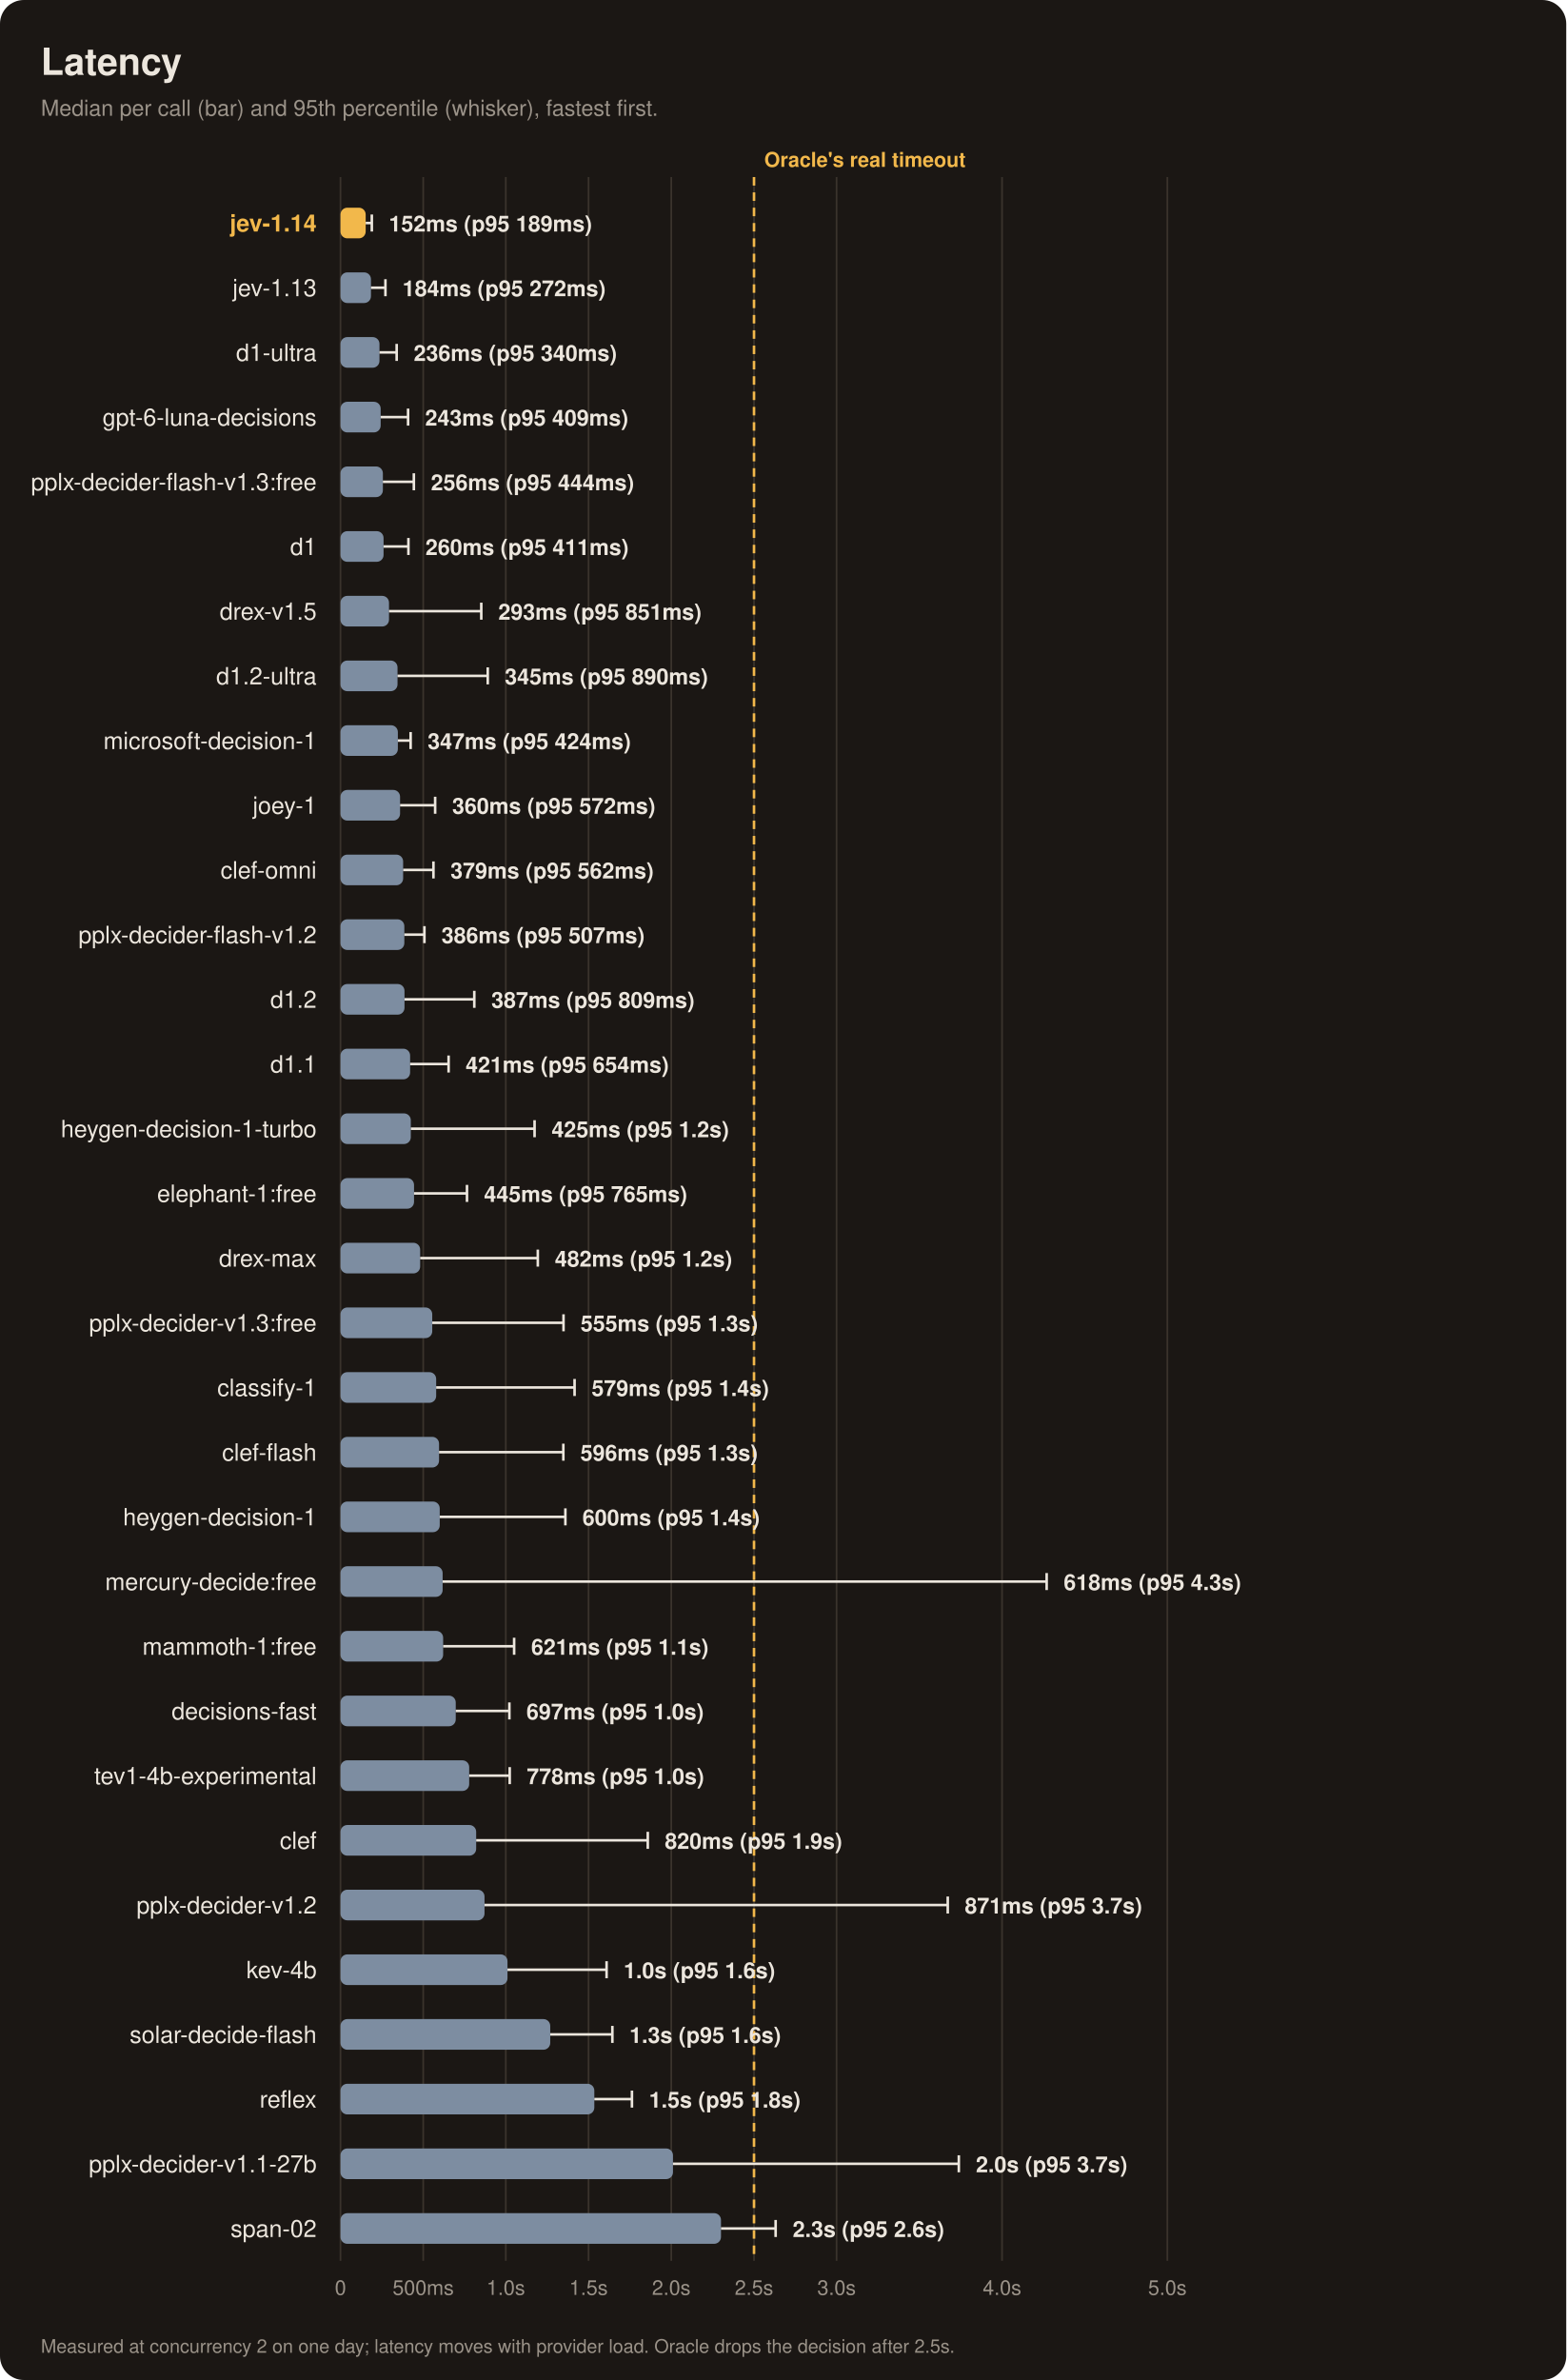
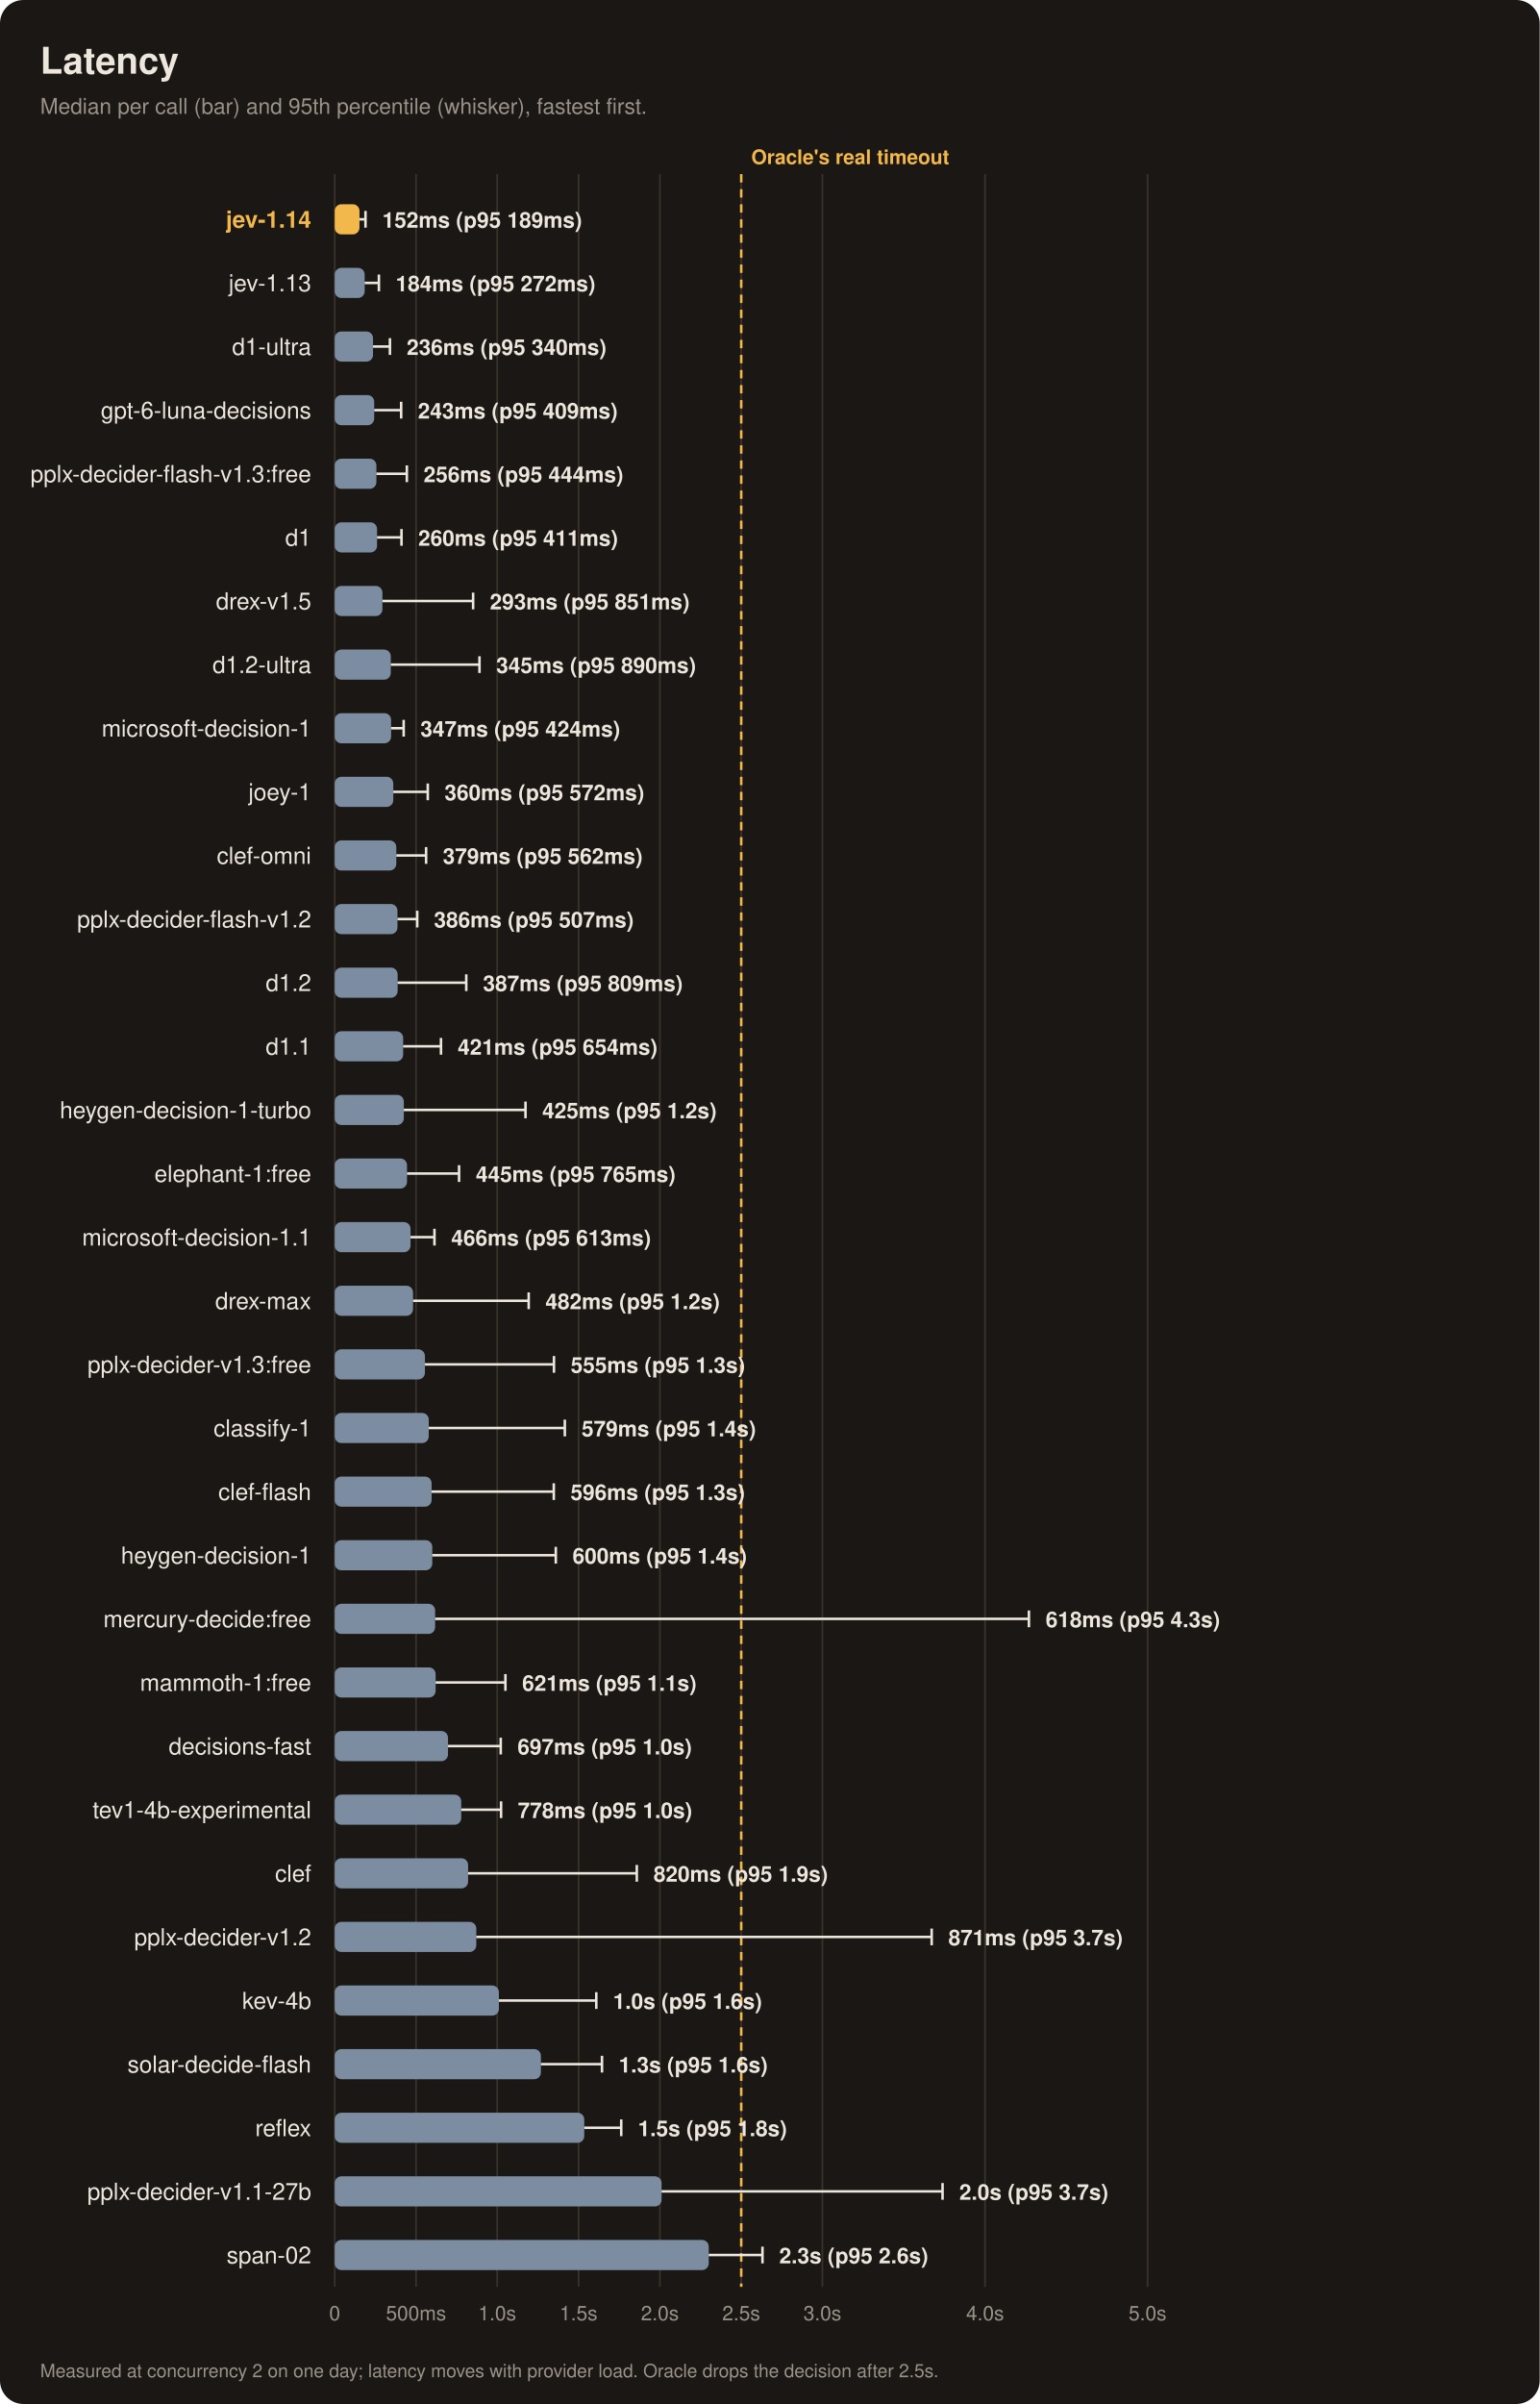
- <svg xmlns="http://www.w3.org/2000/svg" viewBox="0 0 920 1398" width="920" role="img" aria-label="Latency" font-family="-apple-system,BlinkMacSystemFont,'Segoe UI',Helvetica,Arial,sans-serif">
-   <rect width="920" height="1398" rx="14" fill="#1b1714" />
+ <svg xmlns="http://www.w3.org/2000/svg" viewBox="0 0 920 1436" width="920" role="img" aria-label="Latency" font-family="-apple-system,BlinkMacSystemFont,'Segoe UI',Helvetica,Arial,sans-serif">
+   <rect width="920" height="1436" rx="14" fill="#1b1714" />
  <text x="24.0" y="44.0" font-size="22" font-weight="700" fill="#ece6dd" text-anchor="start">Latency</text>
  <text x="24.0" y="68.0" font-size="13" font-weight="400" fill="#9a9288" text-anchor="start">Median per call (bar) and 95th percentile (whisker), fastest first.</text>
-   <line x1="200.0" y1="104.0" x2="200.0" y2="1328.0" stroke="#3a332c" stroke-width="1.0" />
-   <text x="200.0" y="1348.0" font-size="12" font-weight="400" fill="#9a9288" text-anchor="middle">0</text>
-   <line x1="248.6" y1="104.0" x2="248.6" y2="1328.0" stroke="#3a332c" stroke-width="1.0" />
-   <text x="248.6" y="1348.0" font-size="12" font-weight="400" fill="#9a9288" text-anchor="middle">500ms</text>
-   <line x1="297.1" y1="104.0" x2="297.1" y2="1328.0" stroke="#3a332c" stroke-width="1.0" />
-   <text x="297.1" y="1348.0" font-size="12" font-weight="400" fill="#9a9288" text-anchor="middle">1.0s</text>
-   <line x1="345.7" y1="104.0" x2="345.7" y2="1328.0" stroke="#3a332c" stroke-width="1.0" />
-   <text x="345.7" y="1348.0" font-size="12" font-weight="400" fill="#9a9288" text-anchor="middle">1.5s</text>
-   <line x1="394.3" y1="104.0" x2="394.3" y2="1328.0" stroke="#3a332c" stroke-width="1.0" />
-   <text x="394.3" y="1348.0" font-size="12" font-weight="400" fill="#9a9288" text-anchor="middle">2.0s</text>
-   <line x1="442.9" y1="104.0" x2="442.9" y2="1328.0" stroke="#3a332c" stroke-width="1.0" />
-   <text x="442.9" y="1348.0" font-size="12" font-weight="400" fill="#9a9288" text-anchor="middle">2.5s</text>
-   <line x1="491.4" y1="104.0" x2="491.4" y2="1328.0" stroke="#3a332c" stroke-width="1.0" />
-   <text x="491.4" y="1348.0" font-size="12" font-weight="400" fill="#9a9288" text-anchor="middle">3.0s</text>
-   <line x1="588.6" y1="104.0" x2="588.6" y2="1328.0" stroke="#3a332c" stroke-width="1.0" />
-   <text x="588.6" y="1348.0" font-size="12" font-weight="400" fill="#9a9288" text-anchor="middle">4.0s</text>
-   <line x1="685.7" y1="104.0" x2="685.7" y2="1328.0" stroke="#3a332c" stroke-width="1.0" />
-   <text x="685.7" y="1348.0" font-size="12" font-weight="400" fill="#9a9288" text-anchor="middle">5.0s</text>
-   <line x1="442.9" y1="104.0" x2="442.9" y2="1328.0" stroke="#f2b84b" stroke-width="1.5" stroke-dasharray="5 4" />
+   <line x1="200.0" y1="104.0" x2="200.0" y2="1366.0" stroke="#3a332c" stroke-width="1.0" />
+   <text x="200.0" y="1386.0" font-size="12" font-weight="400" fill="#9a9288" text-anchor="middle">0</text>
+   <line x1="248.6" y1="104.0" x2="248.6" y2="1366.0" stroke="#3a332c" stroke-width="1.0" />
+   <text x="248.6" y="1386.0" font-size="12" font-weight="400" fill="#9a9288" text-anchor="middle">500ms</text>
+   <line x1="297.1" y1="104.0" x2="297.1" y2="1366.0" stroke="#3a332c" stroke-width="1.0" />
+   <text x="297.1" y="1386.0" font-size="12" font-weight="400" fill="#9a9288" text-anchor="middle">1.0s</text>
+   <line x1="345.7" y1="104.0" x2="345.7" y2="1366.0" stroke="#3a332c" stroke-width="1.0" />
+   <text x="345.7" y="1386.0" font-size="12" font-weight="400" fill="#9a9288" text-anchor="middle">1.5s</text>
+   <line x1="394.3" y1="104.0" x2="394.3" y2="1366.0" stroke="#3a332c" stroke-width="1.0" />
+   <text x="394.3" y="1386.0" font-size="12" font-weight="400" fill="#9a9288" text-anchor="middle">2.0s</text>
+   <line x1="442.9" y1="104.0" x2="442.9" y2="1366.0" stroke="#3a332c" stroke-width="1.0" />
+   <text x="442.9" y="1386.0" font-size="12" font-weight="400" fill="#9a9288" text-anchor="middle">2.5s</text>
+   <line x1="491.4" y1="104.0" x2="491.4" y2="1366.0" stroke="#3a332c" stroke-width="1.0" />
+   <text x="491.4" y="1386.0" font-size="12" font-weight="400" fill="#9a9288" text-anchor="middle">3.0s</text>
+   <line x1="588.6" y1="104.0" x2="588.6" y2="1366.0" stroke="#3a332c" stroke-width="1.0" />
+   <text x="588.6" y="1386.0" font-size="12" font-weight="400" fill="#9a9288" text-anchor="middle">4.0s</text>
+   <line x1="685.7" y1="104.0" x2="685.7" y2="1366.0" stroke="#3a332c" stroke-width="1.0" />
+   <text x="685.7" y="1386.0" font-size="12" font-weight="400" fill="#9a9288" text-anchor="middle">5.0s</text>
+   <line x1="442.9" y1="104.0" x2="442.9" y2="1366.0" stroke="#f2b84b" stroke-width="1.5" stroke-dasharray="5 4" />
  <text x="448.9" y="98.0" font-size="12" font-weight="600" fill="#f2b84b" text-anchor="start">Oracle's real timeout</text>
  <text x="186.0" y="136.0" font-size="14" font-weight="700" fill="#f2b84b" text-anchor="end">jev-1.14</text>
  <rect x="200.0" y="122.0" width="14.8" height="18.0" rx="4.0" fill="#f2b84b" />
  <line x1="214.8" y1="131.0" x2="218.4" y2="131.0" stroke="#ece6dd" stroke-width="1.5" />
  <line x1="218.4" y1="126.0" x2="218.4" y2="136.0" stroke="#ece6dd" stroke-width="1.5" />
  <text x="228.4" y="136.0" font-size="13" font-weight="600" fill="#ece6dd" text-anchor="start">152ms  (p95 189ms)</text>
  <text x="186.0" y="174.0" font-size="14" font-weight="500" fill="#ece6dd" text-anchor="end">jev-1.13</text>
  <rect x="200.0" y="160.0" width="17.9" height="18.0" rx="4.0" fill="#7d8da1" />
  <line x1="217.9" y1="169.0" x2="226.4" y2="169.0" stroke="#ece6dd" stroke-width="1.5" />
  <line x1="226.4" y1="164.0" x2="226.4" y2="174.0" stroke="#ece6dd" stroke-width="1.5" />
  <text x="236.4" y="174.0" font-size="13" font-weight="600" fill="#ece6dd" text-anchor="start">184ms  (p95 272ms)</text>
  <text x="186.0" y="212.0" font-size="14" font-weight="500" fill="#ece6dd" text-anchor="end">d1-ultra</text>
  <rect x="200.0" y="198.0" width="22.9" height="18.0" rx="4.0" fill="#7d8da1" />
  <line x1="222.9" y1="207.0" x2="233.0" y2="207.0" stroke="#ece6dd" stroke-width="1.5" />
  <line x1="233.0" y1="202.0" x2="233.0" y2="212.0" stroke="#ece6dd" stroke-width="1.5" />
  <text x="243.0" y="212.0" font-size="13" font-weight="600" fill="#ece6dd" text-anchor="start">236ms  (p95 340ms)</text>
  <text x="186.0" y="250.0" font-size="14" font-weight="500" fill="#ece6dd" text-anchor="end">gpt-6-luna-decisions</text>
  <rect x="200.0" y="236.0" width="23.6" height="18.0" rx="4.0" fill="#7d8da1" />
  <line x1="223.6" y1="245.0" x2="239.7" y2="245.0" stroke="#ece6dd" stroke-width="1.5" />
  <line x1="239.7" y1="240.0" x2="239.7" y2="250.0" stroke="#ece6dd" stroke-width="1.5" />
  <text x="249.7" y="250.0" font-size="13" font-weight="600" fill="#ece6dd" text-anchor="start">243ms  (p95 409ms)</text>
  <text x="186.0" y="288.0" font-size="14" font-weight="500" fill="#ece6dd" text-anchor="end">pplx-decider-flash-v1.3:free</text>
  <rect x="200.0" y="274.0" width="24.9" height="18.0" rx="4.0" fill="#7d8da1" />
  <line x1="224.9" y1="283.0" x2="243.1" y2="283.0" stroke="#ece6dd" stroke-width="1.5" />
  <line x1="243.1" y1="278.0" x2="243.1" y2="288.0" stroke="#ece6dd" stroke-width="1.5" />
  <text x="253.1" y="288.0" font-size="13" font-weight="600" fill="#ece6dd" text-anchor="start">256ms  (p95 444ms)</text>
  <text x="186.0" y="326.0" font-size="14" font-weight="500" fill="#ece6dd" text-anchor="end">d1</text>
  <rect x="200.0" y="312.0" width="25.3" height="18.0" rx="4.0" fill="#7d8da1" />
  <line x1="225.3" y1="321.0" x2="239.9" y2="321.0" stroke="#ece6dd" stroke-width="1.5" />
  <line x1="239.9" y1="316.0" x2="239.9" y2="326.0" stroke="#ece6dd" stroke-width="1.5" />
  <text x="249.9" y="326.0" font-size="13" font-weight="600" fill="#ece6dd" text-anchor="start">260ms  (p95 411ms)</text>
  <text x="186.0" y="364.0" font-size="14" font-weight="500" fill="#ece6dd" text-anchor="end">drex-v1.5</text>
  <rect x="200.0" y="350.0" width="28.5" height="18.0" rx="4.0" fill="#7d8da1" />
  <line x1="228.5" y1="359.0" x2="282.7" y2="359.0" stroke="#ece6dd" stroke-width="1.5" />
  <line x1="282.7" y1="354.0" x2="282.7" y2="364.0" stroke="#ece6dd" stroke-width="1.5" />
  <text x="292.7" y="364.0" font-size="13" font-weight="600" fill="#ece6dd" text-anchor="start">293ms  (p95 851ms)</text>
  <text x="186.0" y="402.0" font-size="14" font-weight="500" fill="#ece6dd" text-anchor="end">d1.2-ultra</text>
  <rect x="200.0" y="388.0" width="33.5" height="18.0" rx="4.0" fill="#7d8da1" />
  <line x1="233.5" y1="397.0" x2="286.5" y2="397.0" stroke="#ece6dd" stroke-width="1.5" />
  <line x1="286.5" y1="392.0" x2="286.5" y2="402.0" stroke="#ece6dd" stroke-width="1.5" />
  <text x="296.5" y="402.0" font-size="13" font-weight="600" fill="#ece6dd" text-anchor="start">345ms  (p95 890ms)</text>
  <text x="186.0" y="440.0" font-size="14" font-weight="500" fill="#ece6dd" text-anchor="end">microsoft-decision-1</text>
  <rect x="200.0" y="426.0" width="33.7" height="18.0" rx="4.0" fill="#7d8da1" />
  <line x1="233.7" y1="435.0" x2="241.2" y2="435.0" stroke="#ece6dd" stroke-width="1.5" />
  <line x1="241.2" y1="430.0" x2="241.2" y2="440.0" stroke="#ece6dd" stroke-width="1.5" />
  <text x="251.2" y="440.0" font-size="13" font-weight="600" fill="#ece6dd" text-anchor="start">347ms  (p95 424ms)</text>
  <text x="186.0" y="478.0" font-size="14" font-weight="500" fill="#ece6dd" text-anchor="end">joey-1</text>
  <rect x="200.0" y="464.0" width="35.0" height="18.0" rx="4.0" fill="#7d8da1" />
  <line x1="235.0" y1="473.0" x2="255.6" y2="473.0" stroke="#ece6dd" stroke-width="1.5" />
  <line x1="255.6" y1="468.0" x2="255.6" y2="478.0" stroke="#ece6dd" stroke-width="1.5" />
  <text x="265.6" y="478.0" font-size="13" font-weight="600" fill="#ece6dd" text-anchor="start">360ms  (p95 572ms)</text>
  <text x="186.0" y="516.0" font-size="14" font-weight="500" fill="#ece6dd" text-anchor="end">clef-omni</text>
  <rect x="200.0" y="502.0" width="36.8" height="18.0" rx="4.0" fill="#7d8da1" />
  <line x1="236.8" y1="511.0" x2="254.6" y2="511.0" stroke="#ece6dd" stroke-width="1.5" />
  <line x1="254.6" y1="506.0" x2="254.6" y2="516.0" stroke="#ece6dd" stroke-width="1.5" />
  <text x="264.6" y="516.0" font-size="13" font-weight="600" fill="#ece6dd" text-anchor="start">379ms  (p95 562ms)</text>
  <text x="186.0" y="554.0" font-size="14" font-weight="500" fill="#ece6dd" text-anchor="end">pplx-decider-flash-v1.2</text>
  <rect x="200.0" y="540.0" width="37.5" height="18.0" rx="4.0" fill="#7d8da1" />
  <line x1="237.5" y1="549.0" x2="249.3" y2="549.0" stroke="#ece6dd" stroke-width="1.5" />
  <line x1="249.3" y1="544.0" x2="249.3" y2="554.0" stroke="#ece6dd" stroke-width="1.5" />
  <text x="259.3" y="554.0" font-size="13" font-weight="600" fill="#ece6dd" text-anchor="start">386ms  (p95 507ms)</text>
  <text x="186.0" y="592.0" font-size="14" font-weight="500" fill="#ece6dd" text-anchor="end">d1.2</text>
  <rect x="200.0" y="578.0" width="37.6" height="18.0" rx="4.0" fill="#7d8da1" />
  <line x1="237.6" y1="587.0" x2="278.6" y2="587.0" stroke="#ece6dd" stroke-width="1.5" />
  <line x1="278.6" y1="582.0" x2="278.6" y2="592.0" stroke="#ece6dd" stroke-width="1.5" />
  <text x="288.6" y="592.0" font-size="13" font-weight="600" fill="#ece6dd" text-anchor="start">387ms  (p95 809ms)</text>
  <text x="186.0" y="630.0" font-size="14" font-weight="500" fill="#ece6dd" text-anchor="end">d1.1</text>
  <rect x="200.0" y="616.0" width="40.9" height="18.0" rx="4.0" fill="#7d8da1" />
  <line x1="240.9" y1="625.0" x2="263.5" y2="625.0" stroke="#ece6dd" stroke-width="1.5" />
  <line x1="263.5" y1="620.0" x2="263.5" y2="630.0" stroke="#ece6dd" stroke-width="1.5" />
  <text x="273.5" y="630.0" font-size="13" font-weight="600" fill="#ece6dd" text-anchor="start">421ms  (p95 654ms)</text>
  <text x="186.0" y="668.0" font-size="14" font-weight="500" fill="#ece6dd" text-anchor="end">heygen-decision-1-turbo</text>
  <rect x="200.0" y="654.0" width="41.3" height="18.0" rx="4.0" fill="#7d8da1" />
  <line x1="241.3" y1="663.0" x2="314.0" y2="663.0" stroke="#ece6dd" stroke-width="1.5" />
  <line x1="314.0" y1="658.0" x2="314.0" y2="668.0" stroke="#ece6dd" stroke-width="1.5" />
  <text x="324.0" y="668.0" font-size="13" font-weight="600" fill="#ece6dd" text-anchor="start">425ms  (p95 1.2s)</text>
  <text x="186.0" y="706.0" font-size="14" font-weight="500" fill="#ece6dd" text-anchor="end">elephant-1:free</text>
  <rect x="200.0" y="692.0" width="43.2" height="18.0" rx="4.0" fill="#7d8da1" />
  <line x1="243.2" y1="701.0" x2="274.3" y2="701.0" stroke="#ece6dd" stroke-width="1.5" />
  <line x1="274.3" y1="696.0" x2="274.3" y2="706.0" stroke="#ece6dd" stroke-width="1.5" />
  <text x="284.3" y="706.0" font-size="13" font-weight="600" fill="#ece6dd" text-anchor="start">445ms  (p95 765ms)</text>
-   <text x="186.0" y="744.0" font-size="14" font-weight="500" fill="#ece6dd" text-anchor="end">drex-max</text>
-   <rect x="200.0" y="730.0" width="46.8" height="18.0" rx="4.0" fill="#7d8da1" />
-   <line x1="246.8" y1="739.0" x2="315.9" y2="739.0" stroke="#ece6dd" stroke-width="1.5" />
-   <line x1="315.9" y1="734.0" x2="315.9" y2="744.0" stroke="#ece6dd" stroke-width="1.5" />
-   <text x="325.9" y="744.0" font-size="13" font-weight="600" fill="#ece6dd" text-anchor="start">482ms  (p95 1.2s)</text>
-   <text x="186.0" y="782.0" font-size="14" font-weight="500" fill="#ece6dd" text-anchor="end">pplx-decider-v1.3:free</text>
-   <rect x="200.0" y="768.0" width="53.9" height="18.0" rx="4.0" fill="#7d8da1" />
-   <line x1="253.9" y1="777.0" x2="331.0" y2="777.0" stroke="#ece6dd" stroke-width="1.5" />
-   <line x1="331.0" y1="772.0" x2="331.0" y2="782.0" stroke="#ece6dd" stroke-width="1.5" />
-   <text x="341.0" y="782.0" font-size="13" font-weight="600" fill="#ece6dd" text-anchor="start">555ms  (p95 1.3s)</text>
-   <text x="186.0" y="820.0" font-size="14" font-weight="500" fill="#ece6dd" text-anchor="end">classify-1</text>
-   <rect x="200.0" y="806.0" width="56.2" height="18.0" rx="4.0" fill="#7d8da1" />
-   <line x1="256.2" y1="815.0" x2="337.5" y2="815.0" stroke="#ece6dd" stroke-width="1.5" />
-   <line x1="337.5" y1="810.0" x2="337.5" y2="820.0" stroke="#ece6dd" stroke-width="1.5" />
-   <text x="347.5" y="820.0" font-size="13" font-weight="600" fill="#ece6dd" text-anchor="start">579ms  (p95 1.4s)</text>
-   <text x="186.0" y="858.0" font-size="14" font-weight="500" fill="#ece6dd" text-anchor="end">clef-flash</text>
-   <rect x="200.0" y="844.0" width="57.9" height="18.0" rx="4.0" fill="#7d8da1" />
-   <line x1="257.9" y1="853.0" x2="330.9" y2="853.0" stroke="#ece6dd" stroke-width="1.5" />
-   <line x1="330.9" y1="848.0" x2="330.9" y2="858.0" stroke="#ece6dd" stroke-width="1.5" />
-   <text x="340.9" y="858.0" font-size="13" font-weight="600" fill="#ece6dd" text-anchor="start">596ms  (p95 1.3s)</text>
-   <text x="186.0" y="896.0" font-size="14" font-weight="500" fill="#ece6dd" text-anchor="end">heygen-decision-1</text>
-   <rect x="200.0" y="882.0" width="58.3" height="18.0" rx="4.0" fill="#7d8da1" />
-   <line x1="258.3" y1="891.0" x2="332.1" y2="891.0" stroke="#ece6dd" stroke-width="1.5" />
-   <line x1="332.1" y1="886.0" x2="332.1" y2="896.0" stroke="#ece6dd" stroke-width="1.5" />
-   <text x="342.1" y="896.0" font-size="13" font-weight="600" fill="#ece6dd" text-anchor="start">600ms  (p95 1.4s)</text>
-   <text x="186.0" y="934.0" font-size="14" font-weight="500" fill="#ece6dd" text-anchor="end">mercury-decide:free</text>
-   <rect x="200.0" y="920.0" width="60.0" height="18.0" rx="4.0" fill="#7d8da1" />
-   <line x1="260.0" y1="929.0" x2="614.8" y2="929.0" stroke="#ece6dd" stroke-width="1.5" />
-   <line x1="614.8" y1="924.0" x2="614.8" y2="934.0" stroke="#ece6dd" stroke-width="1.5" />
-   <text x="624.8" y="934.0" font-size="13" font-weight="600" fill="#ece6dd" text-anchor="start">618ms  (p95 4.3s)</text>
-   <text x="186.0" y="972.0" font-size="14" font-weight="500" fill="#ece6dd" text-anchor="end">mammoth-1:free</text>
-   <rect x="200.0" y="958.0" width="60.3" height="18.0" rx="4.0" fill="#7d8da1" />
-   <line x1="260.3" y1="967.0" x2="302.0" y2="967.0" stroke="#ece6dd" stroke-width="1.5" />
-   <line x1="302.0" y1="962.0" x2="302.0" y2="972.0" stroke="#ece6dd" stroke-width="1.5" />
-   <text x="312.0" y="972.0" font-size="13" font-weight="600" fill="#ece6dd" text-anchor="start">621ms  (p95 1.1s)</text>
-   <text x="186.0" y="1010.0" font-size="14" font-weight="500" fill="#ece6dd" text-anchor="end">decisions-fast</text>
-   <rect x="200.0" y="996.0" width="67.7" height="18.0" rx="4.0" fill="#7d8da1" />
-   <line x1="267.7" y1="1005.0" x2="299.2" y2="1005.0" stroke="#ece6dd" stroke-width="1.5" />
-   <line x1="299.2" y1="1000.0" x2="299.2" y2="1010.0" stroke="#ece6dd" stroke-width="1.5" />
-   <text x="309.2" y="1010.0" font-size="13" font-weight="600" fill="#ece6dd" text-anchor="start">697ms  (p95 1.0s)</text>
-   <text x="186.0" y="1048.0" font-size="14" font-weight="500" fill="#ece6dd" text-anchor="end">tev1-4b-experimental</text>
-   <rect x="200.0" y="1034.0" width="75.6" height="18.0" rx="4.0" fill="#7d8da1" />
-   <line x1="275.6" y1="1043.0" x2="299.4" y2="1043.0" stroke="#ece6dd" stroke-width="1.5" />
-   <line x1="299.4" y1="1038.0" x2="299.4" y2="1048.0" stroke="#ece6dd" stroke-width="1.5" />
-   <text x="309.4" y="1048.0" font-size="13" font-weight="600" fill="#ece6dd" text-anchor="start">778ms  (p95 1.0s)</text>
-   <text x="186.0" y="1086.0" font-size="14" font-weight="500" fill="#ece6dd" text-anchor="end">clef</text>
-   <rect x="200.0" y="1072.0" width="79.7" height="18.0" rx="4.0" fill="#7d8da1" />
-   <line x1="279.7" y1="1081.0" x2="380.5" y2="1081.0" stroke="#ece6dd" stroke-width="1.5" />
-   <line x1="380.5" y1="1076.0" x2="380.5" y2="1086.0" stroke="#ece6dd" stroke-width="1.5" />
-   <text x="390.5" y="1086.0" font-size="13" font-weight="600" fill="#ece6dd" text-anchor="start">820ms  (p95 1.9s)</text>
-   <text x="186.0" y="1124.0" font-size="14" font-weight="500" fill="#ece6dd" text-anchor="end">pplx-decider-v1.2</text>
-   <rect x="200.0" y="1110.0" width="84.6" height="18.0" rx="4.0" fill="#7d8da1" />
-   <line x1="284.6" y1="1119.0" x2="556.7" y2="1119.0" stroke="#ece6dd" stroke-width="1.5" />
-   <line x1="556.7" y1="1114.0" x2="556.7" y2="1124.0" stroke="#ece6dd" stroke-width="1.5" />
-   <text x="566.7" y="1124.0" font-size="13" font-weight="600" fill="#ece6dd" text-anchor="start">871ms  (p95 3.7s)</text>
-   <text x="186.0" y="1162.0" font-size="14" font-weight="500" fill="#ece6dd" text-anchor="end">kev-4b</text>
-   <rect x="200.0" y="1148.0" width="98.1" height="18.0" rx="4.0" fill="#7d8da1" />
-   <line x1="298.1" y1="1157.0" x2="356.3" y2="1157.0" stroke="#ece6dd" stroke-width="1.5" />
-   <line x1="356.3" y1="1152.0" x2="356.3" y2="1162.0" stroke="#ece6dd" stroke-width="1.5" />
-   <text x="366.3" y="1162.0" font-size="13" font-weight="600" fill="#ece6dd" text-anchor="start">1.0s  (p95 1.6s)</text>
-   <text x="186.0" y="1200.0" font-size="14" font-weight="500" fill="#ece6dd" text-anchor="end">solar-decide-flash</text>
-   <rect x="200.0" y="1186.0" width="123.2" height="18.0" rx="4.0" fill="#7d8da1" />
-   <line x1="323.2" y1="1195.0" x2="359.7" y2="1195.0" stroke="#ece6dd" stroke-width="1.5" />
-   <line x1="359.7" y1="1190.0" x2="359.7" y2="1200.0" stroke="#ece6dd" stroke-width="1.5" />
-   <text x="369.7" y="1200.0" font-size="13" font-weight="600" fill="#ece6dd" text-anchor="start">1.3s  (p95 1.6s)</text>
-   <text x="186.0" y="1238.0" font-size="14" font-weight="500" fill="#ece6dd" text-anchor="end">reflex</text>
-   <rect x="200.0" y="1224.0" width="149.1" height="18.0" rx="4.0" fill="#7d8da1" />
-   <line x1="349.1" y1="1233.0" x2="371.2" y2="1233.0" stroke="#ece6dd" stroke-width="1.5" />
-   <line x1="371.2" y1="1228.0" x2="371.2" y2="1238.0" stroke="#ece6dd" stroke-width="1.5" />
-   <text x="381.2" y="1238.0" font-size="13" font-weight="600" fill="#ece6dd" text-anchor="start">1.5s  (p95 1.8s)</text>
-   <text x="186.0" y="1276.0" font-size="14" font-weight="500" fill="#ece6dd" text-anchor="end">pplx-decider-v1.1-27b</text>
-   <rect x="200.0" y="1262.0" width="195.3" height="18.0" rx="4.0" fill="#7d8da1" />
-   <line x1="395.3" y1="1271.0" x2="563.2" y2="1271.0" stroke="#ece6dd" stroke-width="1.5" />
-   <line x1="563.2" y1="1266.0" x2="563.2" y2="1276.0" stroke="#ece6dd" stroke-width="1.5" />
-   <text x="573.2" y="1276.0" font-size="13" font-weight="600" fill="#ece6dd" text-anchor="start">2.0s  (p95 3.7s)</text>
-   <text x="186.0" y="1314.0" font-size="14" font-weight="500" fill="#ece6dd" text-anchor="end">span-02</text>
-   <rect x="200.0" y="1300.0" width="223.5" height="18.0" rx="4.0" fill="#7d8da1" />
-   <line x1="423.5" y1="1309.0" x2="455.6" y2="1309.0" stroke="#ece6dd" stroke-width="1.5" />
-   <line x1="455.6" y1="1304.0" x2="455.6" y2="1314.0" stroke="#ece6dd" stroke-width="1.5" />
-   <text x="465.6" y="1314.0" font-size="13" font-weight="600" fill="#ece6dd" text-anchor="start">2.3s  (p95 2.6s)</text>
-   <text x="24.0" y="1382.0" font-size="11" font-weight="400" fill="#9a9288" text-anchor="start">Measured at concurrency 2 on one day; latency moves with provider load. Oracle drops the decision after 2.5s.</text>
+   <text x="186.0" y="744.0" font-size="14" font-weight="500" fill="#ece6dd" text-anchor="end">microsoft-decision-1.1</text>
+   <rect x="200.0" y="730.0" width="45.3" height="18.0" rx="4.0" fill="#7d8da1" />
+   <line x1="245.3" y1="739.0" x2="259.6" y2="739.0" stroke="#ece6dd" stroke-width="1.5" />
+   <line x1="259.6" y1="734.0" x2="259.6" y2="744.0" stroke="#ece6dd" stroke-width="1.5" />
+   <text x="269.6" y="744.0" font-size="13" font-weight="600" fill="#ece6dd" text-anchor="start">466ms  (p95 613ms)</text>
+   <text x="186.0" y="782.0" font-size="14" font-weight="500" fill="#ece6dd" text-anchor="end">drex-max</text>
+   <rect x="200.0" y="768.0" width="46.8" height="18.0" rx="4.0" fill="#7d8da1" />
+   <line x1="246.8" y1="777.0" x2="315.9" y2="777.0" stroke="#ece6dd" stroke-width="1.5" />
+   <line x1="315.9" y1="772.0" x2="315.9" y2="782.0" stroke="#ece6dd" stroke-width="1.5" />
+   <text x="325.9" y="782.0" font-size="13" font-weight="600" fill="#ece6dd" text-anchor="start">482ms  (p95 1.2s)</text>
+   <text x="186.0" y="820.0" font-size="14" font-weight="500" fill="#ece6dd" text-anchor="end">pplx-decider-v1.3:free</text>
+   <rect x="200.0" y="806.0" width="53.9" height="18.0" rx="4.0" fill="#7d8da1" />
+   <line x1="253.9" y1="815.0" x2="331.0" y2="815.0" stroke="#ece6dd" stroke-width="1.5" />
+   <line x1="331.0" y1="810.0" x2="331.0" y2="820.0" stroke="#ece6dd" stroke-width="1.5" />
+   <text x="341.0" y="820.0" font-size="13" font-weight="600" fill="#ece6dd" text-anchor="start">555ms  (p95 1.3s)</text>
+   <text x="186.0" y="858.0" font-size="14" font-weight="500" fill="#ece6dd" text-anchor="end">classify-1</text>
+   <rect x="200.0" y="844.0" width="56.2" height="18.0" rx="4.0" fill="#7d8da1" />
+   <line x1="256.2" y1="853.0" x2="337.5" y2="853.0" stroke="#ece6dd" stroke-width="1.5" />
+   <line x1="337.5" y1="848.0" x2="337.5" y2="858.0" stroke="#ece6dd" stroke-width="1.5" />
+   <text x="347.5" y="858.0" font-size="13" font-weight="600" fill="#ece6dd" text-anchor="start">579ms  (p95 1.4s)</text>
+   <text x="186.0" y="896.0" font-size="14" font-weight="500" fill="#ece6dd" text-anchor="end">clef-flash</text>
+   <rect x="200.0" y="882.0" width="57.9" height="18.0" rx="4.0" fill="#7d8da1" />
+   <line x1="257.9" y1="891.0" x2="330.9" y2="891.0" stroke="#ece6dd" stroke-width="1.5" />
+   <line x1="330.9" y1="886.0" x2="330.9" y2="896.0" stroke="#ece6dd" stroke-width="1.5" />
+   <text x="340.9" y="896.0" font-size="13" font-weight="600" fill="#ece6dd" text-anchor="start">596ms  (p95 1.3s)</text>
+   <text x="186.0" y="934.0" font-size="14" font-weight="500" fill="#ece6dd" text-anchor="end">heygen-decision-1</text>
+   <rect x="200.0" y="920.0" width="58.3" height="18.0" rx="4.0" fill="#7d8da1" />
+   <line x1="258.3" y1="929.0" x2="332.1" y2="929.0" stroke="#ece6dd" stroke-width="1.5" />
+   <line x1="332.1" y1="924.0" x2="332.1" y2="934.0" stroke="#ece6dd" stroke-width="1.5" />
+   <text x="342.1" y="934.0" font-size="13" font-weight="600" fill="#ece6dd" text-anchor="start">600ms  (p95 1.4s)</text>
+   <text x="186.0" y="972.0" font-size="14" font-weight="500" fill="#ece6dd" text-anchor="end">mercury-decide:free</text>
+   <rect x="200.0" y="958.0" width="60.0" height="18.0" rx="4.0" fill="#7d8da1" />
+   <line x1="260.0" y1="967.0" x2="614.8" y2="967.0" stroke="#ece6dd" stroke-width="1.5" />
+   <line x1="614.8" y1="962.0" x2="614.8" y2="972.0" stroke="#ece6dd" stroke-width="1.5" />
+   <text x="624.8" y="972.0" font-size="13" font-weight="600" fill="#ece6dd" text-anchor="start">618ms  (p95 4.3s)</text>
+   <text x="186.0" y="1010.0" font-size="14" font-weight="500" fill="#ece6dd" text-anchor="end">mammoth-1:free</text>
+   <rect x="200.0" y="996.0" width="60.3" height="18.0" rx="4.0" fill="#7d8da1" />
+   <line x1="260.3" y1="1005.0" x2="302.0" y2="1005.0" stroke="#ece6dd" stroke-width="1.5" />
+   <line x1="302.0" y1="1000.0" x2="302.0" y2="1010.0" stroke="#ece6dd" stroke-width="1.5" />
+   <text x="312.0" y="1010.0" font-size="13" font-weight="600" fill="#ece6dd" text-anchor="start">621ms  (p95 1.1s)</text>
+   <text x="186.0" y="1048.0" font-size="14" font-weight="500" fill="#ece6dd" text-anchor="end">decisions-fast</text>
+   <rect x="200.0" y="1034.0" width="67.7" height="18.0" rx="4.0" fill="#7d8da1" />
+   <line x1="267.7" y1="1043.0" x2="299.2" y2="1043.0" stroke="#ece6dd" stroke-width="1.5" />
+   <line x1="299.2" y1="1038.0" x2="299.2" y2="1048.0" stroke="#ece6dd" stroke-width="1.5" />
+   <text x="309.2" y="1048.0" font-size="13" font-weight="600" fill="#ece6dd" text-anchor="start">697ms  (p95 1.0s)</text>
+   <text x="186.0" y="1086.0" font-size="14" font-weight="500" fill="#ece6dd" text-anchor="end">tev1-4b-experimental</text>
+   <rect x="200.0" y="1072.0" width="75.6" height="18.0" rx="4.0" fill="#7d8da1" />
+   <line x1="275.6" y1="1081.0" x2="299.4" y2="1081.0" stroke="#ece6dd" stroke-width="1.5" />
+   <line x1="299.4" y1="1076.0" x2="299.4" y2="1086.0" stroke="#ece6dd" stroke-width="1.5" />
+   <text x="309.4" y="1086.0" font-size="13" font-weight="600" fill="#ece6dd" text-anchor="start">778ms  (p95 1.0s)</text>
+   <text x="186.0" y="1124.0" font-size="14" font-weight="500" fill="#ece6dd" text-anchor="end">clef</text>
+   <rect x="200.0" y="1110.0" width="79.7" height="18.0" rx="4.0" fill="#7d8da1" />
+   <line x1="279.7" y1="1119.0" x2="380.5" y2="1119.0" stroke="#ece6dd" stroke-width="1.5" />
+   <line x1="380.5" y1="1114.0" x2="380.5" y2="1124.0" stroke="#ece6dd" stroke-width="1.5" />
+   <text x="390.5" y="1124.0" font-size="13" font-weight="600" fill="#ece6dd" text-anchor="start">820ms  (p95 1.9s)</text>
+   <text x="186.0" y="1162.0" font-size="14" font-weight="500" fill="#ece6dd" text-anchor="end">pplx-decider-v1.2</text>
+   <rect x="200.0" y="1148.0" width="84.6" height="18.0" rx="4.0" fill="#7d8da1" />
+   <line x1="284.6" y1="1157.0" x2="556.7" y2="1157.0" stroke="#ece6dd" stroke-width="1.5" />
+   <line x1="556.7" y1="1152.0" x2="556.7" y2="1162.0" stroke="#ece6dd" stroke-width="1.5" />
+   <text x="566.7" y="1162.0" font-size="13" font-weight="600" fill="#ece6dd" text-anchor="start">871ms  (p95 3.7s)</text>
+   <text x="186.0" y="1200.0" font-size="14" font-weight="500" fill="#ece6dd" text-anchor="end">kev-4b</text>
+   <rect x="200.0" y="1186.0" width="98.1" height="18.0" rx="4.0" fill="#7d8da1" />
+   <line x1="298.1" y1="1195.0" x2="356.3" y2="1195.0" stroke="#ece6dd" stroke-width="1.5" />
+   <line x1="356.3" y1="1190.0" x2="356.3" y2="1200.0" stroke="#ece6dd" stroke-width="1.5" />
+   <text x="366.3" y="1200.0" font-size="13" font-weight="600" fill="#ece6dd" text-anchor="start">1.0s  (p95 1.6s)</text>
+   <text x="186.0" y="1238.0" font-size="14" font-weight="500" fill="#ece6dd" text-anchor="end">solar-decide-flash</text>
+   <rect x="200.0" y="1224.0" width="123.2" height="18.0" rx="4.0" fill="#7d8da1" />
+   <line x1="323.2" y1="1233.0" x2="359.7" y2="1233.0" stroke="#ece6dd" stroke-width="1.5" />
+   <line x1="359.7" y1="1228.0" x2="359.7" y2="1238.0" stroke="#ece6dd" stroke-width="1.5" />
+   <text x="369.7" y="1238.0" font-size="13" font-weight="600" fill="#ece6dd" text-anchor="start">1.3s  (p95 1.6s)</text>
+   <text x="186.0" y="1276.0" font-size="14" font-weight="500" fill="#ece6dd" text-anchor="end">reflex</text>
+   <rect x="200.0" y="1262.0" width="149.1" height="18.0" rx="4.0" fill="#7d8da1" />
+   <line x1="349.1" y1="1271.0" x2="371.2" y2="1271.0" stroke="#ece6dd" stroke-width="1.5" />
+   <line x1="371.2" y1="1266.0" x2="371.2" y2="1276.0" stroke="#ece6dd" stroke-width="1.5" />
+   <text x="381.2" y="1276.0" font-size="13" font-weight="600" fill="#ece6dd" text-anchor="start">1.5s  (p95 1.8s)</text>
+   <text x="186.0" y="1314.0" font-size="14" font-weight="500" fill="#ece6dd" text-anchor="end">pplx-decider-v1.1-27b</text>
+   <rect x="200.0" y="1300.0" width="195.3" height="18.0" rx="4.0" fill="#7d8da1" />
+   <line x1="395.3" y1="1309.0" x2="563.2" y2="1309.0" stroke="#ece6dd" stroke-width="1.5" />
+   <line x1="563.2" y1="1304.0" x2="563.2" y2="1314.0" stroke="#ece6dd" stroke-width="1.5" />
+   <text x="573.2" y="1314.0" font-size="13" font-weight="600" fill="#ece6dd" text-anchor="start">2.0s  (p95 3.7s)</text>
+   <text x="186.0" y="1352.0" font-size="14" font-weight="500" fill="#ece6dd" text-anchor="end">span-02</text>
+   <rect x="200.0" y="1338.0" width="223.5" height="18.0" rx="4.0" fill="#7d8da1" />
+   <line x1="423.5" y1="1347.0" x2="455.6" y2="1347.0" stroke="#ece6dd" stroke-width="1.5" />
+   <line x1="455.6" y1="1342.0" x2="455.6" y2="1352.0" stroke="#ece6dd" stroke-width="1.5" />
+   <text x="465.6" y="1352.0" font-size="13" font-weight="600" fill="#ece6dd" text-anchor="start">2.3s  (p95 2.6s)</text>
+   <text x="24.0" y="1420.0" font-size="11" font-weight="400" fill="#9a9288" text-anchor="start">Measured at concurrency 2 on one day; latency moves with provider load. Oracle drops the decision after 2.5s.</text>
</svg>
